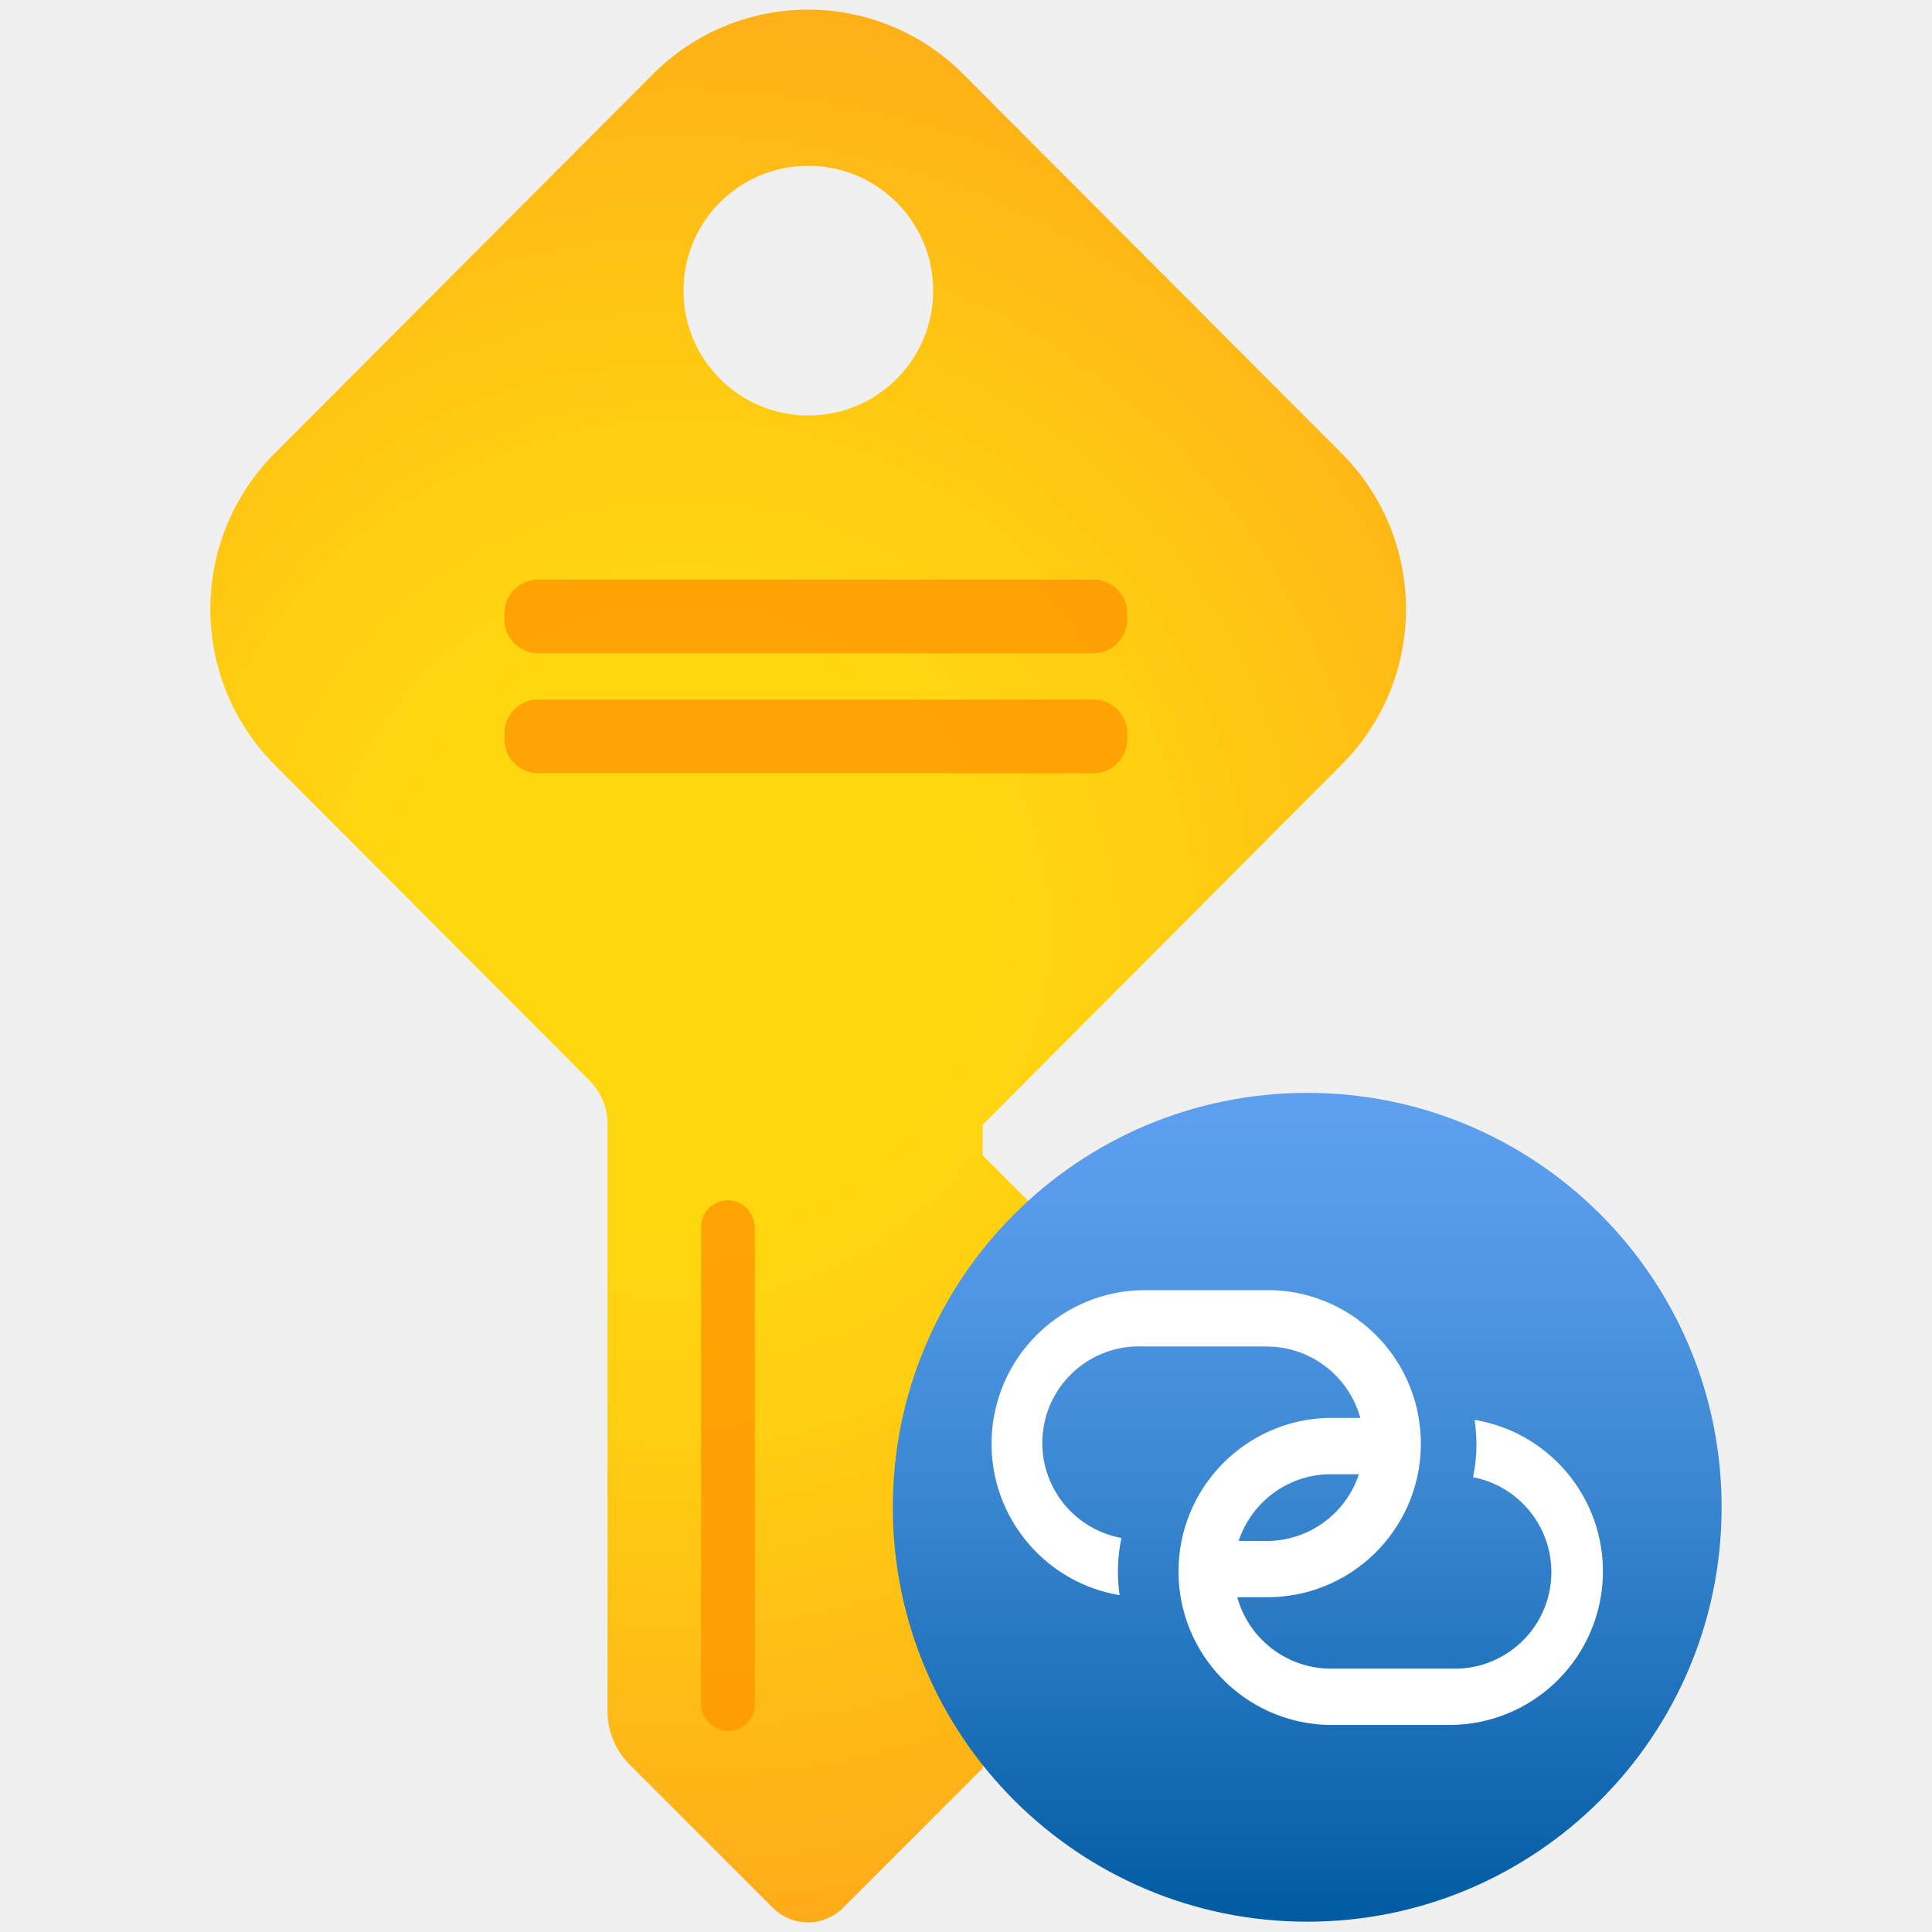
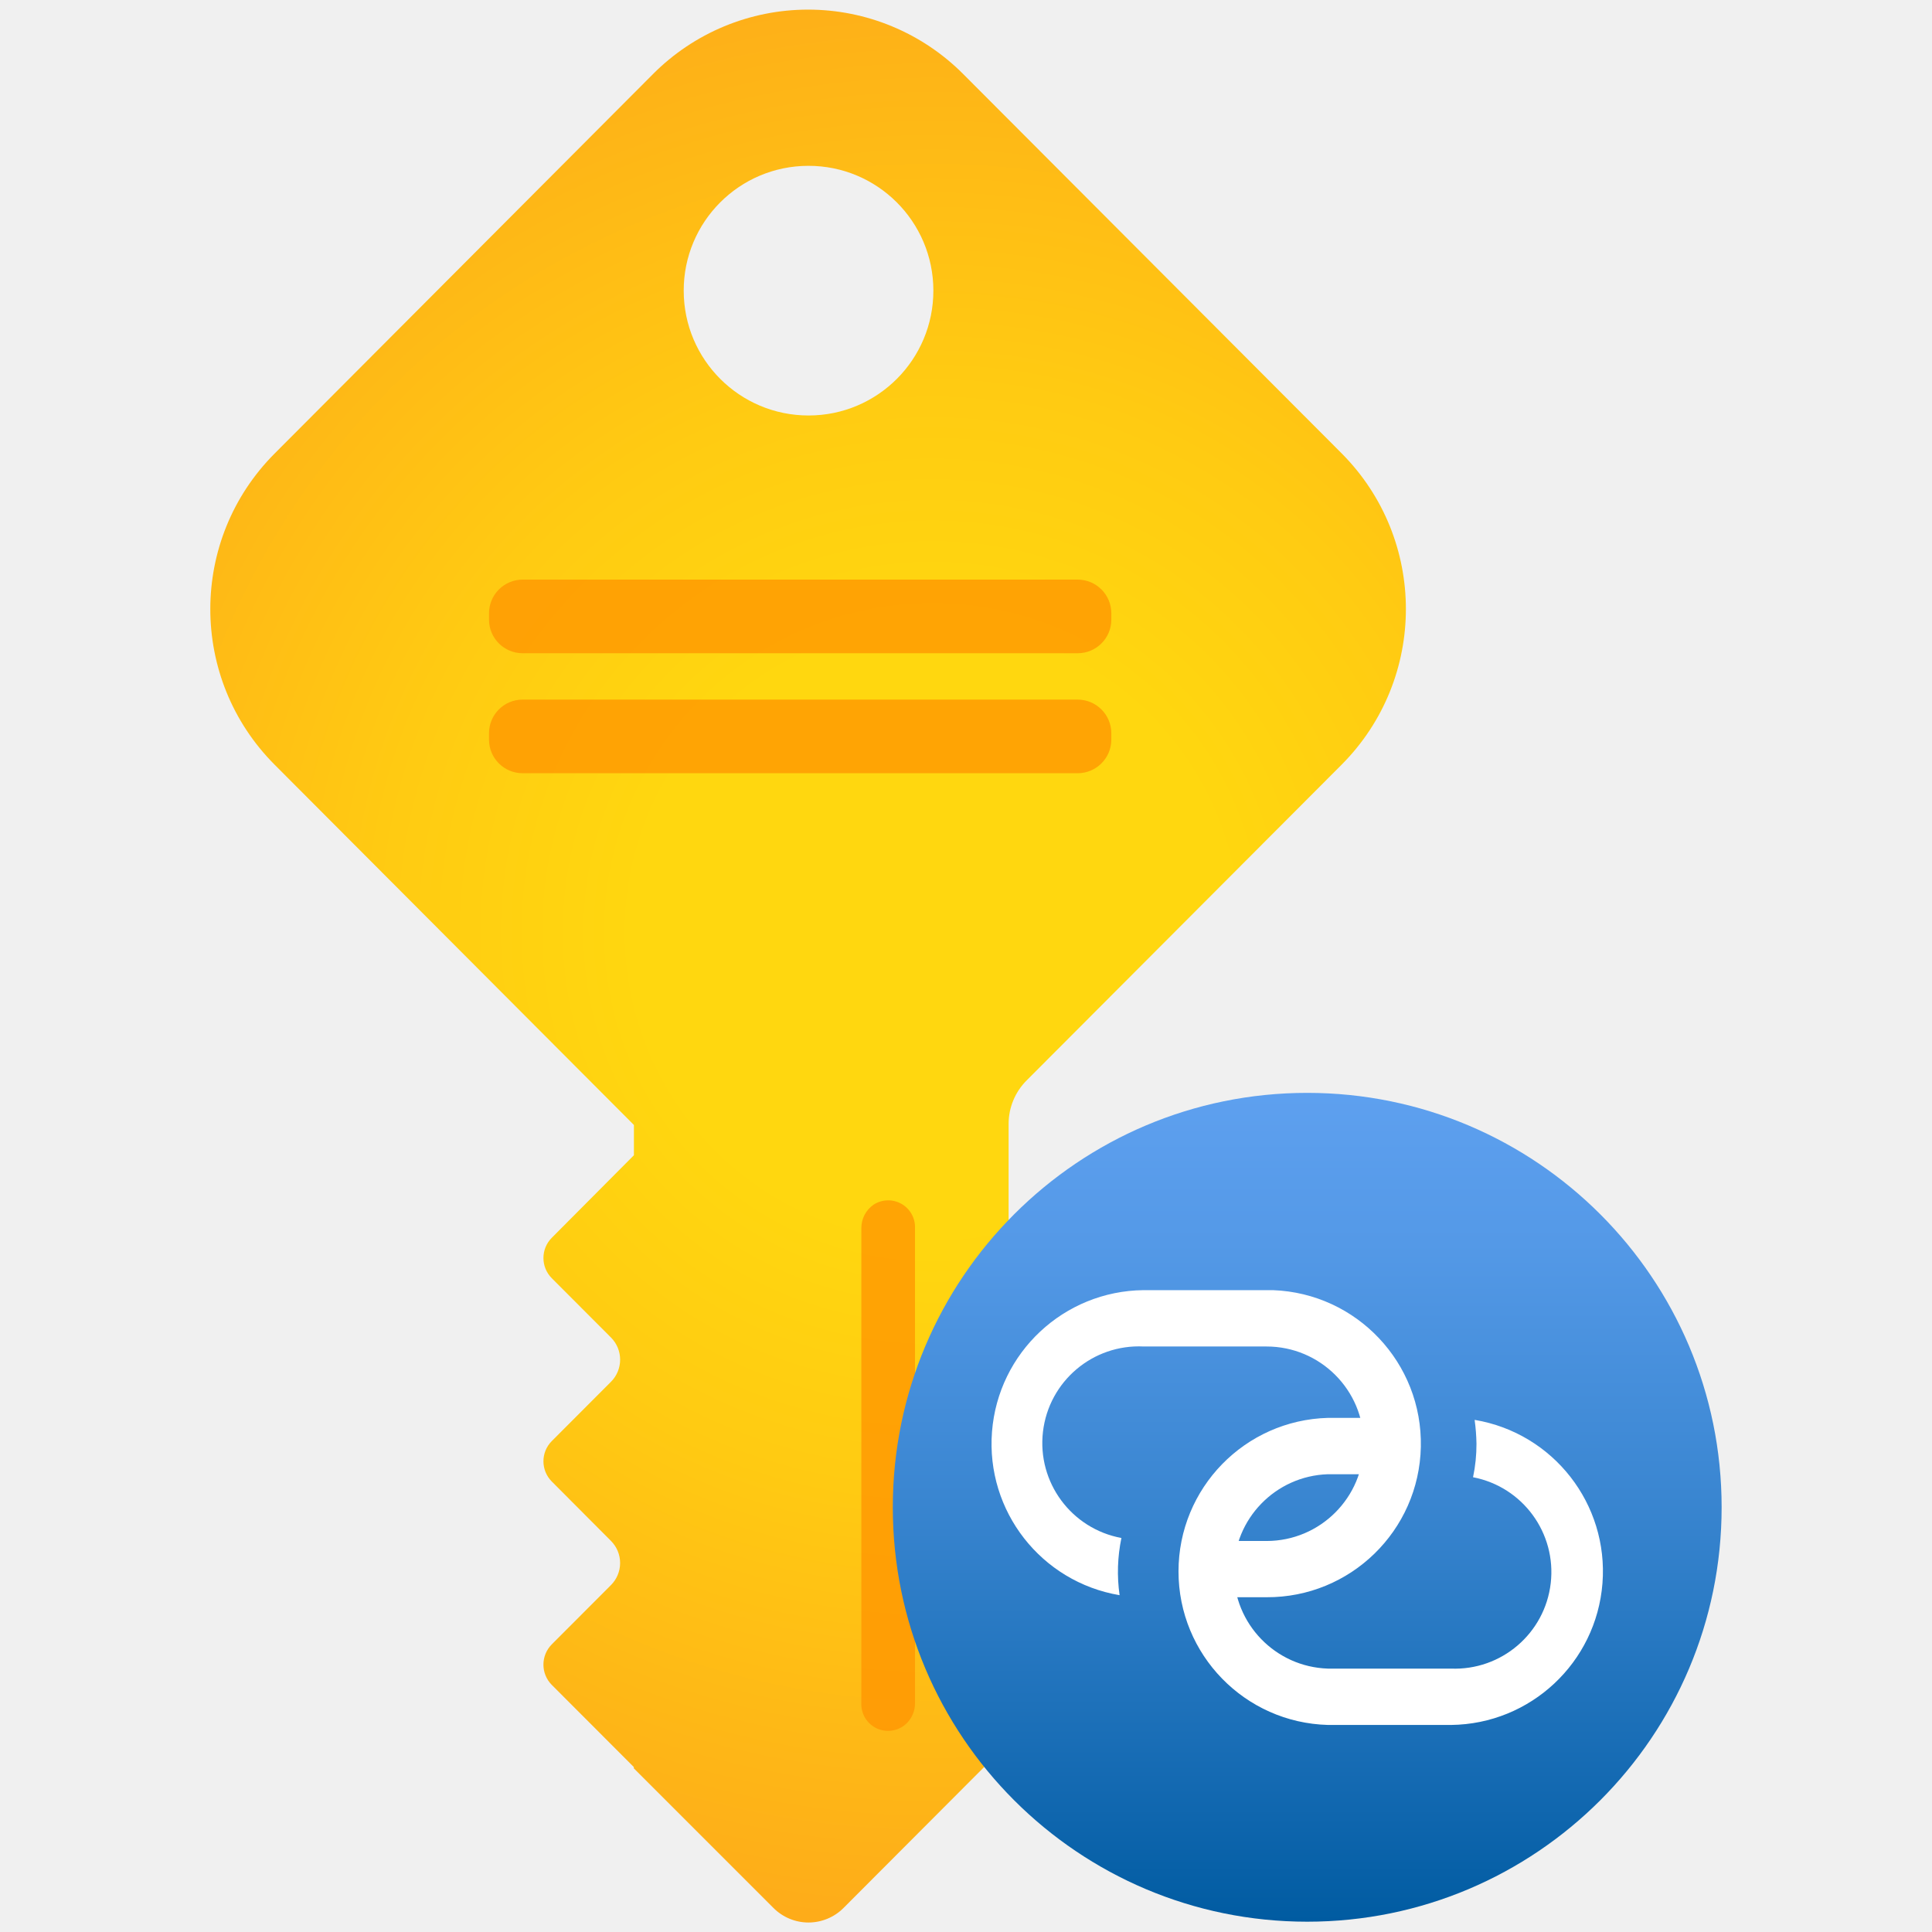
<svg xmlns="http://www.w3.org/2000/svg" viewBox="0 0 18 18">
  <defs>
-     <radialGradient id="a27b297e-c3b0-4532-92cf-ad6574858570" cx="-36.451" cy="9.288" r="11.067" gradientTransform="translate(40.707 -0.083) scale(0.942 0.944)" gradientUnits="userSpaceOnUse">
+     <radialGradient id="e81c38a2-8c82-4668-af8c-dc50f9a2dfe9" cx="-36.451" cy="9.288" r="11.067" gradientTransform="matrix(-0.942, 0, 0, 0.944, -25.649, -0.083)" gradientUnits="userSpaceOnUse">
      <stop offset="0.266" stop-color="#ffd70f" />
      <stop offset="0.487" stop-color="#ffcb12" />
      <stop offset="0.884" stop-color="#feac19" />
      <stop offset="1" stop-color="#fea11b" />
    </radialGradient>
-     <linearGradient id="e8603275-faae-41fa-9b62-74c04cf60cf0" x1="12.179" y1="17.904" x2="12.179" y2="10.182" gradientUnits="userSpaceOnUse">
+     <linearGradient id="e4b38147-b636-4992-a096-f5f2256e794e" x1="12.179" y1="17.904" x2="12.179" y2="10.182" gradientUnits="userSpaceOnUse">
      <stop offset="0" stop-color="#005ba1" />
      <stop offset="0.126" stop-color="#0f66ae" />
      <stop offset="0.515" stop-color="#3a86d1" />
      <stop offset="0.819" stop-color="#5499e7" />
      <stop offset="1" stop-color="#5ea0ef" />
    </linearGradient>
  </defs>
-   <g id="f126e9c0-20fc-4cfc-ba42-c716063b8cef">
+   <g id="e7cc86ad-9844-4138-8c85-6011eea6e7a7">
    <g>
-       <g>
-         <path id="b61998bb-e052-4fd8-a094-fe7263e8bbd0" d="M12.5,7.124a2.054,2.054,0,0,0,0-2.9h0L8.974.69a2.039,2.039,0,0,0-2.89,0h0L2.558,4.225a2.056,2.056,0,0,0,0,2.9l2.934,2.942a.572.572,0,0,1,.168.406V15.94a.7.7,0,0,0,.2.494L7.2,17.774a.461.461,0,0,0,.655,0l1.3-1.3v-.012l.764-.765a.268.268,0,0,0,0-.378l-.55-.552a.291.291,0,0,1,0-.412l.551-.553a.267.267,0,0,0,0-.377l-.551-.552a.292.292,0,0,1,0-.413l.551-.552a.267.267,0,0,0,0-.377l-.765-.769v-.282ZM7.528,1.545a1.163,1.163,0,1,1-1.16,1.163,1.161,1.161,0,0,1,1.16-1.163Z" fill="url(#a27b297e-c3b0-4532-92cf-ad6574858570)" />
-         <path id="a19bad7a-9950-408d-97ab-1e2ae04cda3b" d="M6.612,16.057h0a.249.249,0,0,0,.421-.19V11.442a.263.263,0,0,0-.115-.219h0a.25.25,0,0,0-.386.219v4.425A.264.264,0,0,0,6.612,16.057Z" fill="#ff9300" opacity="0.75" />
-         <path id="bc7957f4-76cd-4ecc-a542-1308c69f5d1b" d="M5.018,5.4h5.171a.313.313,0,0,1,.313.313v.059a.314.314,0,0,1-.314.314H5.017A.313.313,0,0,1,4.7,5.776V5.717A.314.314,0,0,1,5.018,5.4Z" fill="#ff9300" opacity="0.75" />
-         <path id="f92ca727-bdd2-489d-8d3c-64b40269619f" d="M5.018,6.518h5.171a.313.313,0,0,1,.313.313v.059a.314.314,0,0,1-.314.314H5.017A.313.313,0,0,1,4.7,6.89V6.831a.314.314,0,0,1,.314-.314Z" fill="#ff9300" opacity="0.75" />
-       </g>
-       <circle cx="12.179" cy="14.043" r="3.861" fill="url(#e8603275-faae-41fa-9b62-74c04cf60cf0)" />
-       <path d="M11.8,12.02H10.653a1.431,1.431,0,0,0-.222,2.842,1.539,1.539,0,0,1,.017-.533.9.9,0,0,1,.208-1.784H11.8a.906.906,0,0,1,0,1.812h-.317a.671.671,0,0,0-.064.286.649.649,0,0,0,.045.238H11.8a1.431,1.431,0,0,0,.06-2.861H11.8Z" fill="#fff" />
-       <path d="M13.739,13.231a1.8,1.8,0,0,1,.017.22,1.489,1.489,0,0,1-.032.312.9.9,0,0,1-.207,1.783H12.371a.906.906,0,0,1,0-1.811h.315a.67.67,0,0,0,.063-.286.65.65,0,0,0-.045-.239h-.331a1.431,1.431,0,0,0,0,2.861h1.146a1.431,1.431,0,0,0,.222-2.842Z" fill="#fff" />
+       <path id="b3b184fa-3636-471a-845d-eee2ce984a24" d="M5.906,10.481v.282l-.765.769a.267.267,0,0,0,0,.377l.551.552a.292.292,0,0,1,0,.413l-.551.552a.267.267,0,0,0,0,.377l.551.553a.291.291,0,0,1,0,.412l-.551.552a.268.268,0,0,0,0,.378l.764.765v.012l1.3,1.3a.461.461,0,0,0,.655,0l1.337-1.34a.7.7,0,0,0,.2-.494V10.472a.572.572,0,0,1,.168-.406L12.5,7.124a2.056,2.056,0,0,0,0-2.9L8.974.69h0a2.039,2.039,0,0,0-2.89,0L2.559,4.225h0a2.053,2.053,0,0,0,0,2.9ZM7.53,1.545A1.163,1.163,0,1,1,6.37,2.708,1.162,1.162,0,0,1,7.53,1.545Z" fill="url(#e81c38a2-8c82-4668-af8c-dc50f9a2dfe9)" />
+       <path id="a18c28c8-f20c-4216-b59b-b88fe9ae4210" d="M8.446,16.057h0a.249.249,0,0,1-.421-.19V11.442a.263.263,0,0,1,.115-.219h0a.25.25,0,0,1,.385.219v4.425A.263.263,0,0,1,8.446,16.057Z" fill="#ff9300" opacity="0.75" />
+       <path id="a6d18b5c-ded6-4417-aaa2-4e5bf898fe66" d="M4.87,5.4h5.17a.314.314,0,0,1,.314.314v.059a.313.313,0,0,1-.313.313H4.869a.313.313,0,0,1-.313-.313V5.717A.314.314,0,0,1,4.87,5.4Z" fill="#ff9300" opacity="0.75" />
+       <path id="a0fb1735-2a85-4928-87bb-ea9a601a0993" d="M4.869,6.518H10.04a.314.314,0,0,1,.314.314v.058a.314.314,0,0,1-.314.314H4.869a.313.313,0,0,1-.313-.313V6.831a.313.313,0,0,1,.313-.313Z" fill="#ff9300" opacity="0.75" />
    </g>
+     <circle cx="12.179" cy="14.043" r="3.861" fill="url(#e4b38147-b636-4992-a096-f5f2256e794e)" />
+     <path d="M11.8,12.02H10.653a1.431,1.431,0,0,0-.222,2.842,1.539,1.539,0,0,1,.017-.533.9.9,0,0,1,.208-1.784H11.8a.906.906,0,0,1,0,1.812h-.317a.671.671,0,0,0-.064.286.649.649,0,0,0,.045.238H11.8a1.431,1.431,0,0,0,.06-2.861H11.8Z" fill="#fff" />
+     <path d="M13.739,13.231a1.8,1.8,0,0,1,.017.22,1.489,1.489,0,0,1-.032.312.9.9,0,0,1-.207,1.783H12.371a.906.906,0,0,1,0-1.811h.315a.67.67,0,0,0,.063-.286.65.65,0,0,0-.045-.239h-.331a1.431,1.431,0,0,0,0,2.861h1.146a1.431,1.431,0,0,0,.222-2.842Z" fill="#fff" />
  </g>
</svg>
